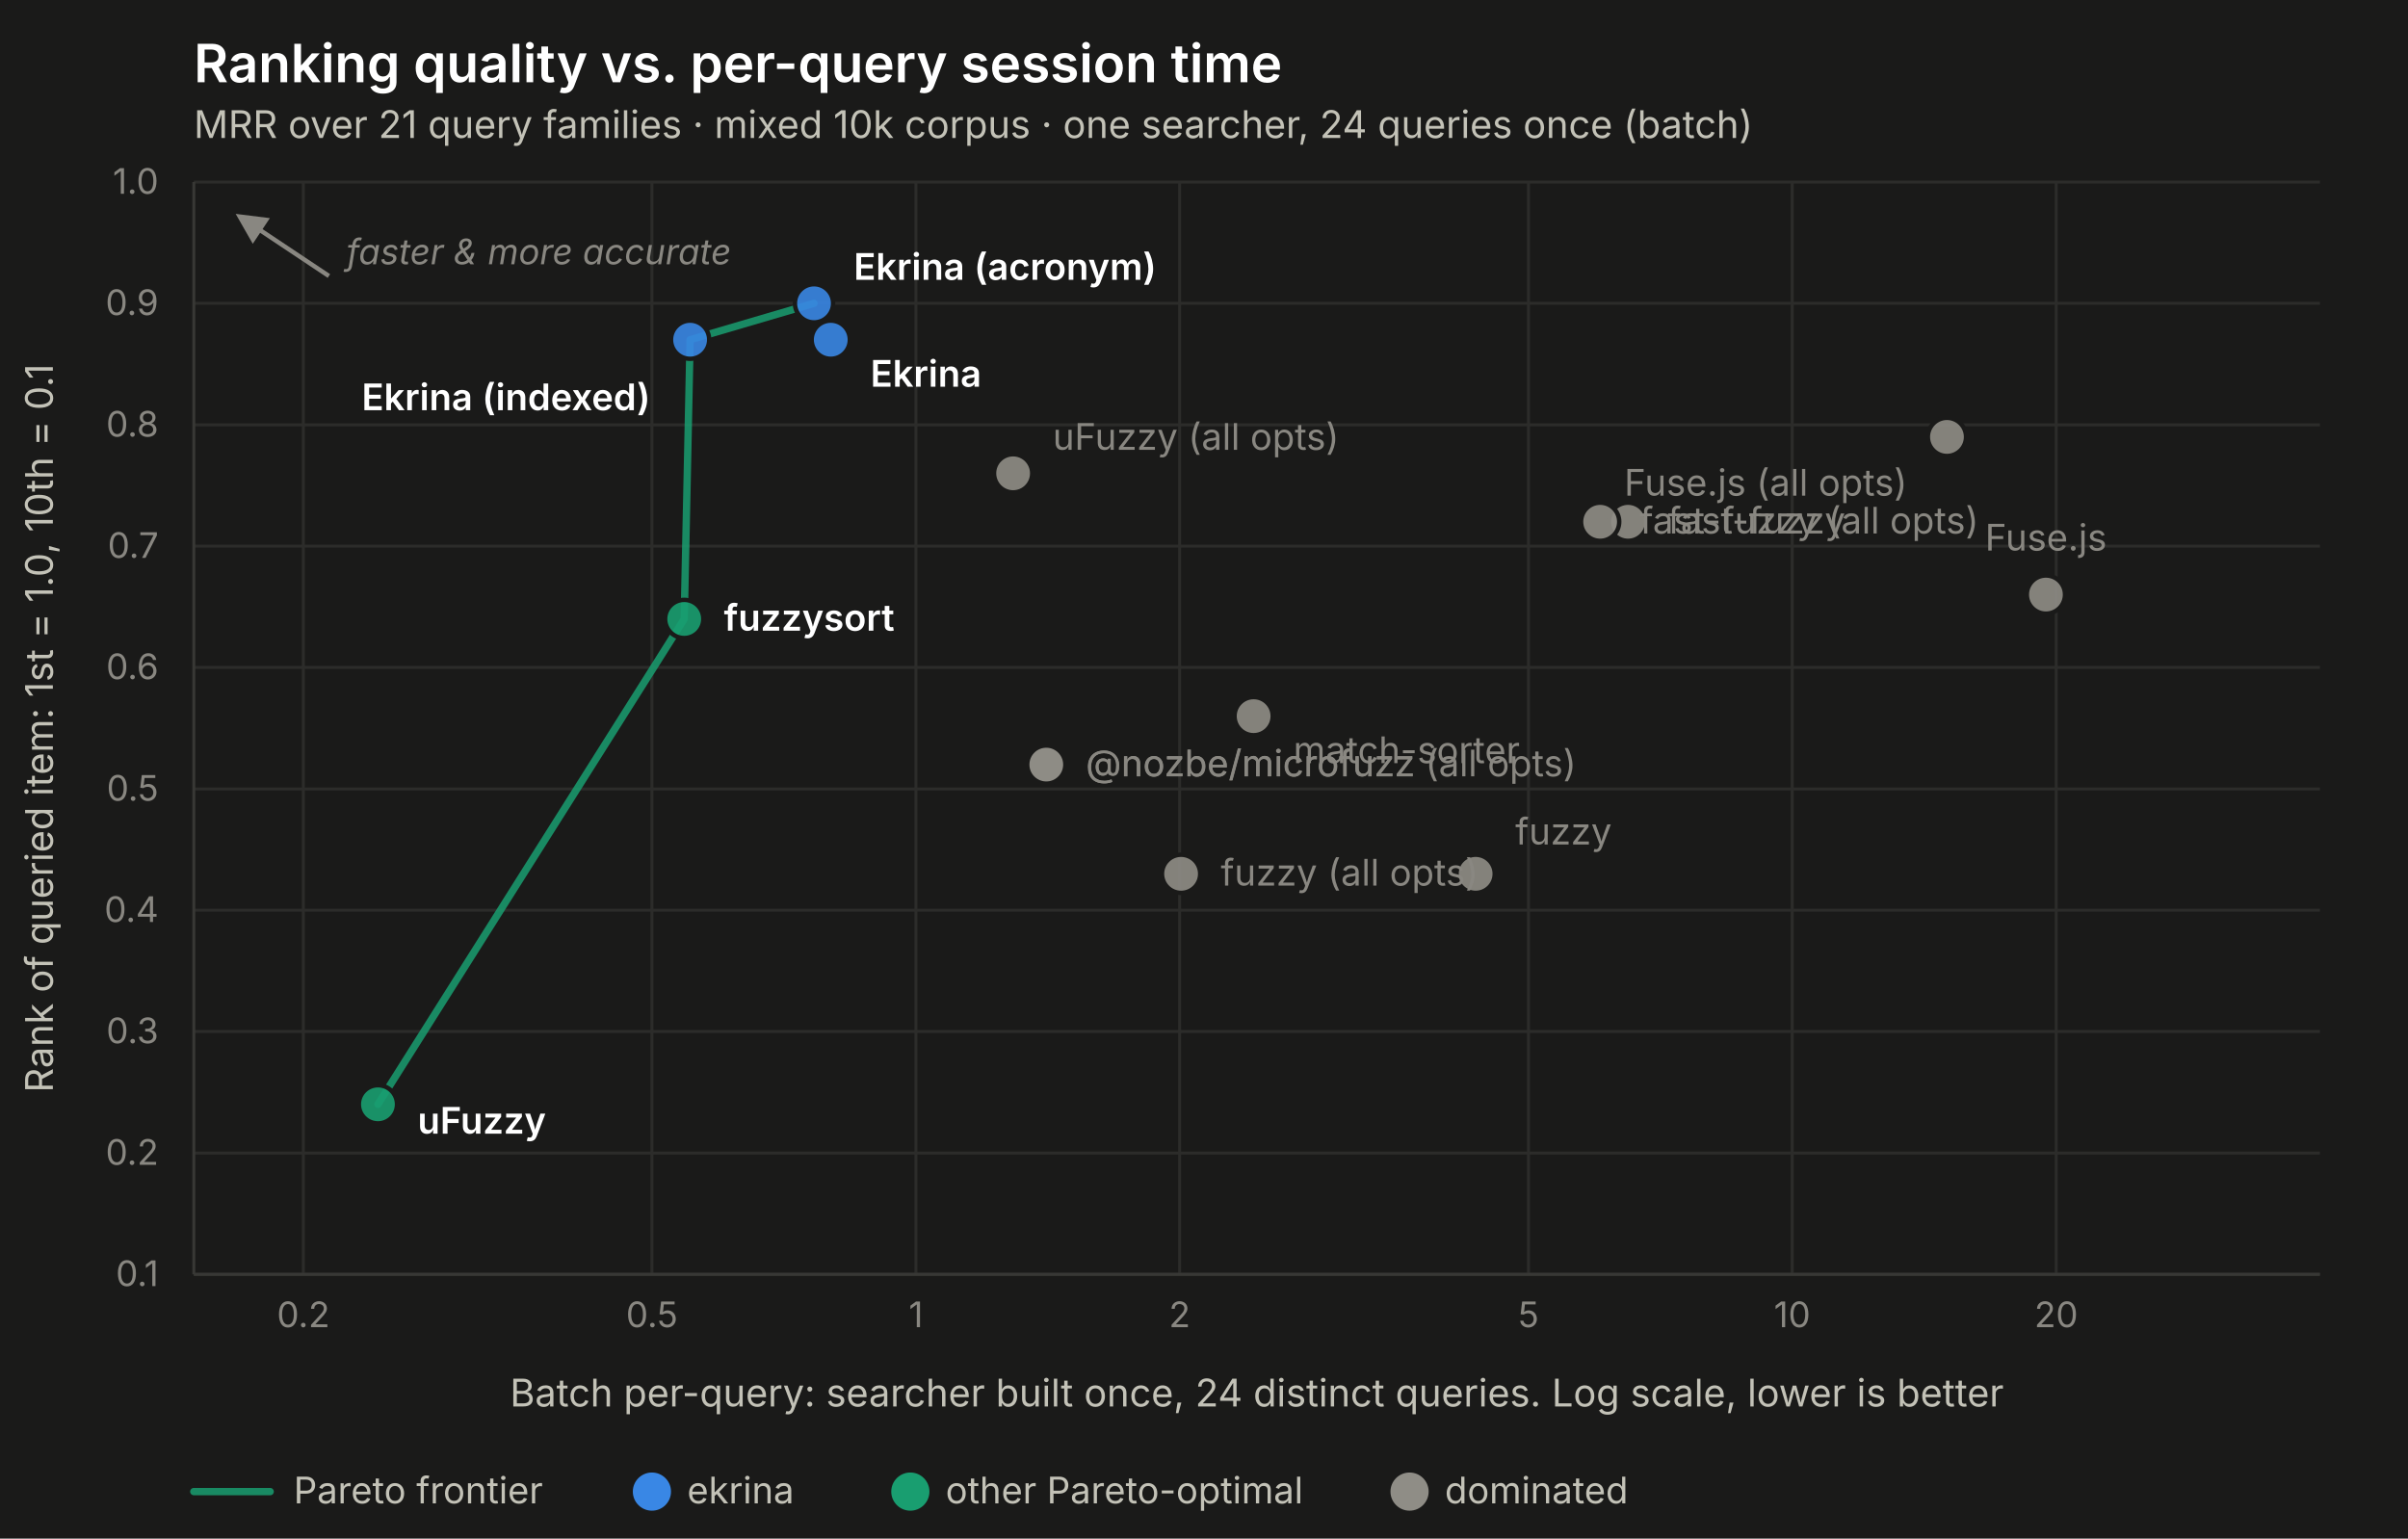
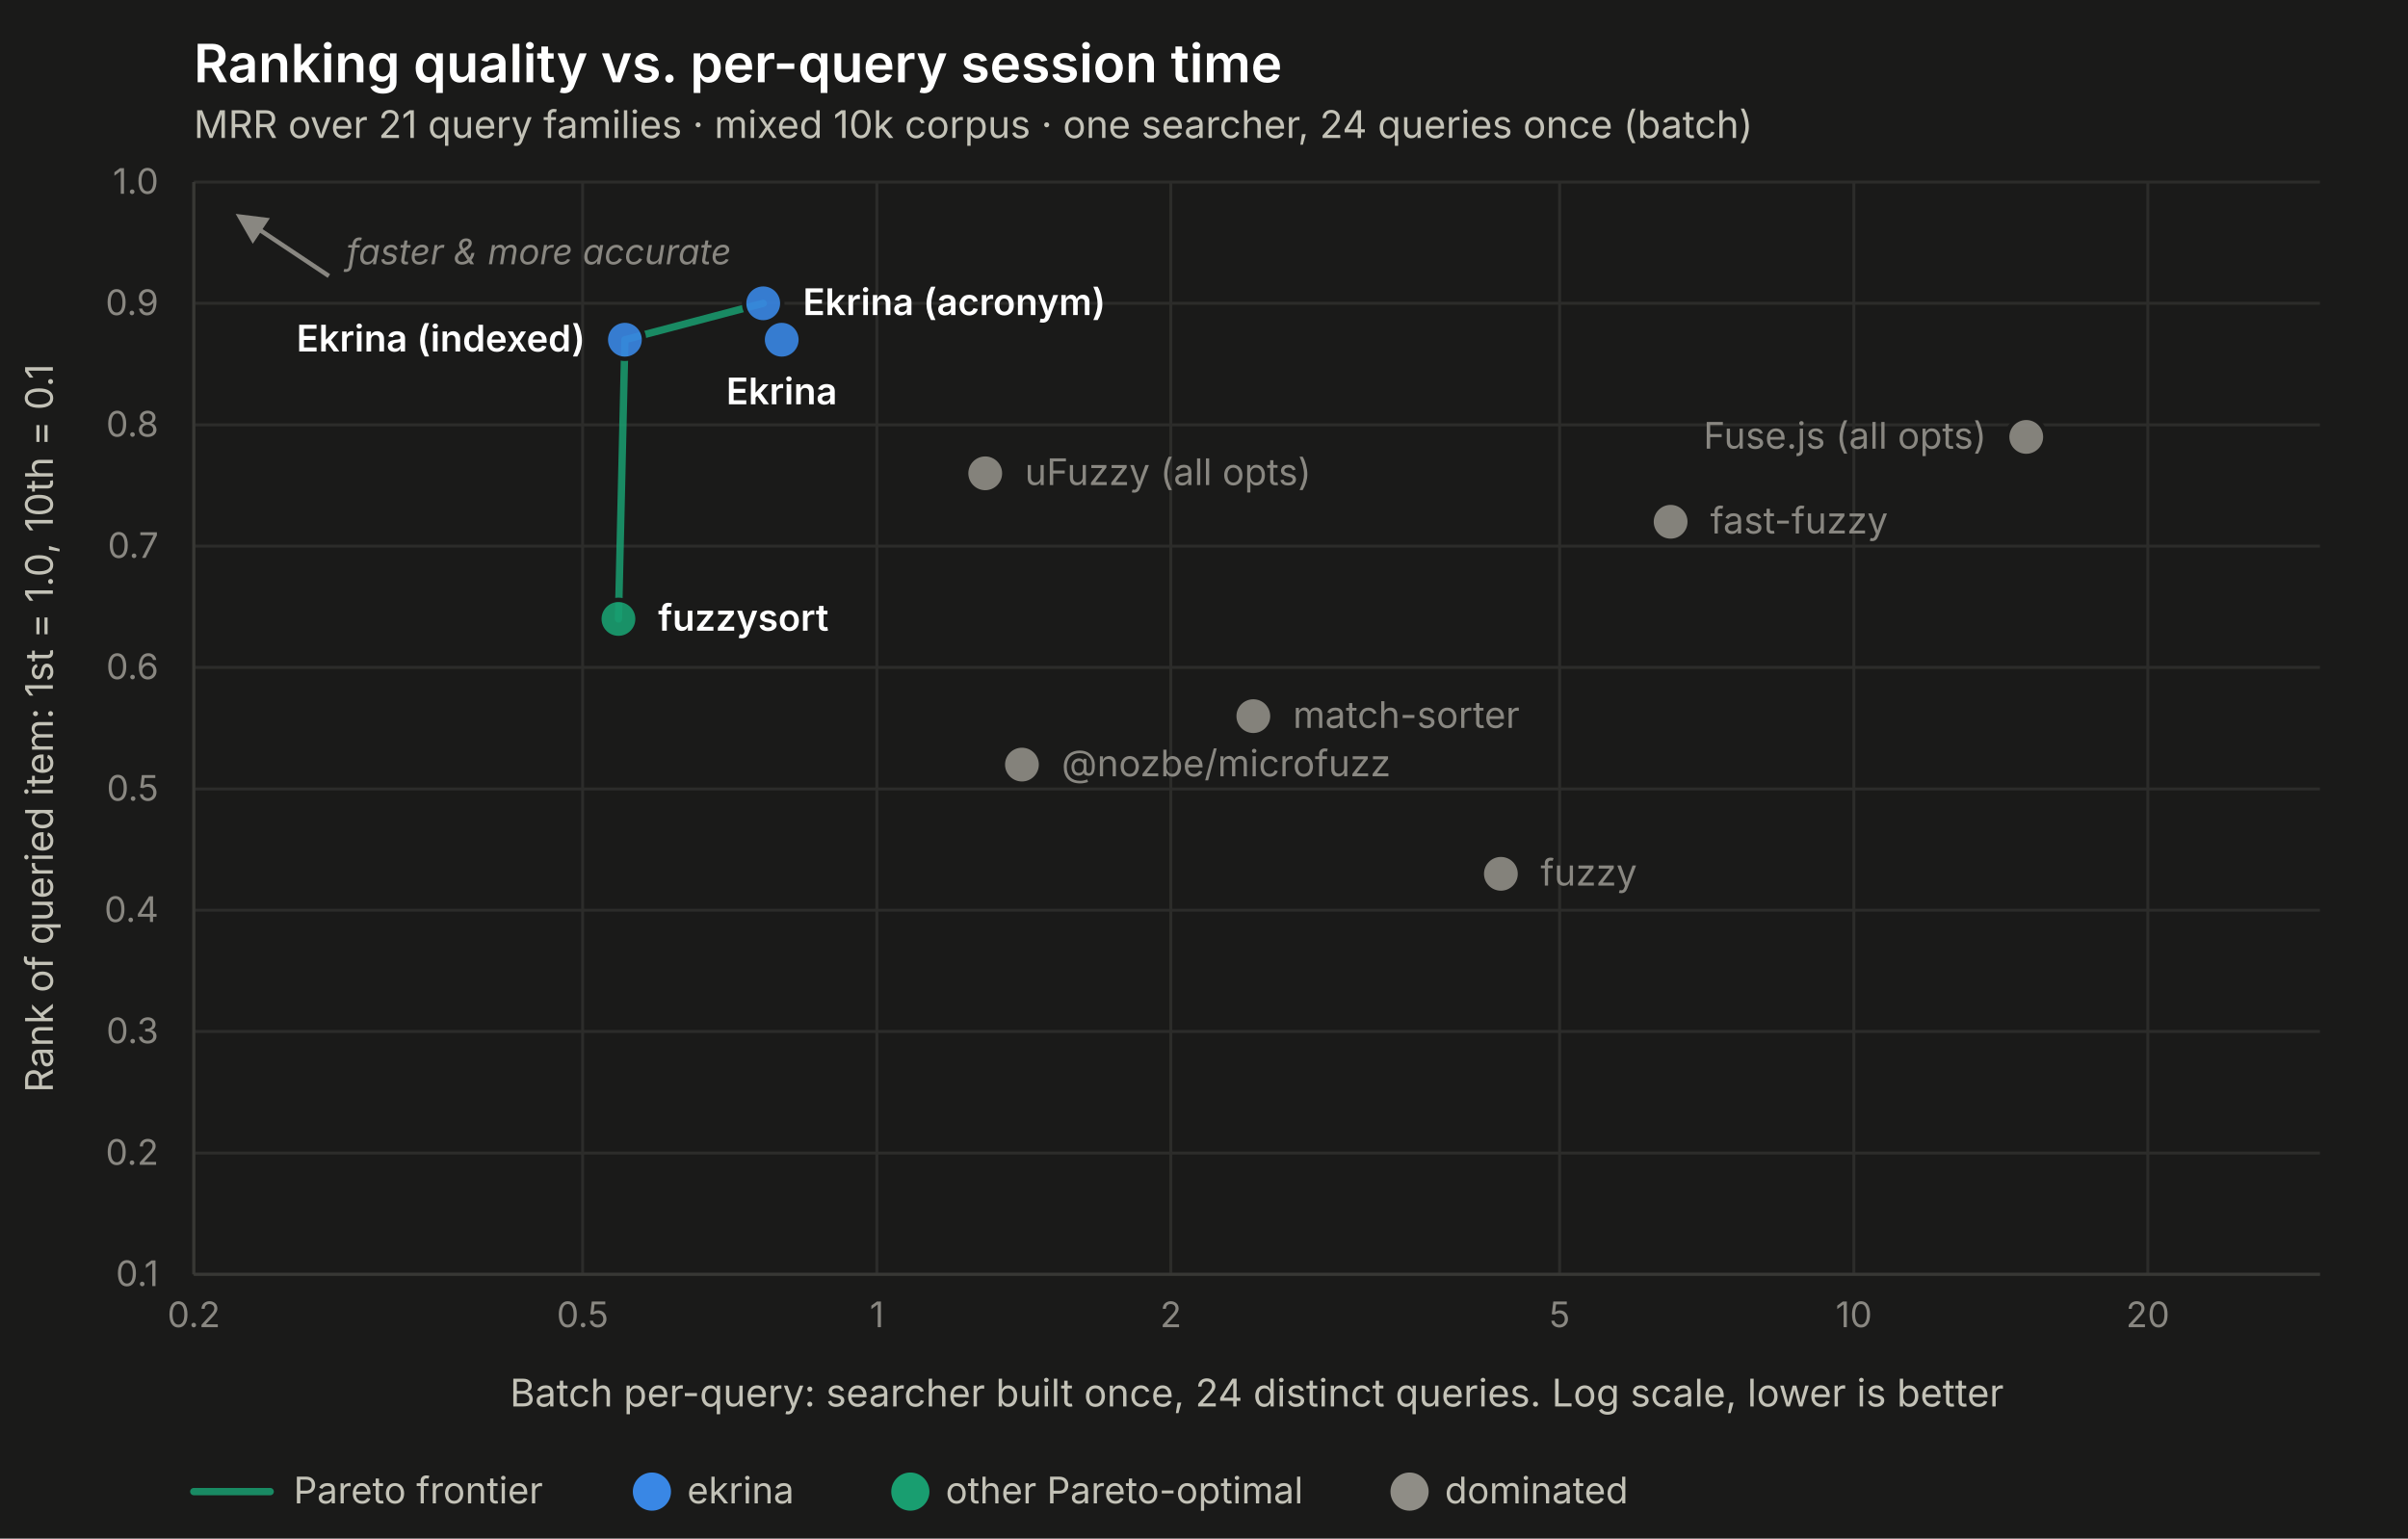
<svg xmlns="http://www.w3.org/2000/svg" viewBox="0 0 820 524" font-family="system-ui, -apple-system, 'Segoe UI', sans-serif" role="img" aria-labelledby="pareto-query-title pareto-query-desc">
  <defs>
    <marker id="arrow" viewBox="0 0 10 10" refX="8" refY="5" markerWidth="7" markerHeight="7" orient="auto-start-reverse">
      <path d="M0 0 L10 5 L0 10 z" fill="#898781" />
    </marker>
  </defs>
  <rect x="0" y="0" width="820" height="524" fill="#1a1a19" />
  <text x="66" y="28" fill="#ffffff" font-size="18" font-weight="600">Ranking quality vs. per-query session time</text>
  <text x="66" y="47" fill="#c3c2b7" font-size="13">MRR over 21 query families · mixed 10k corpus · one searcher, 24 queries once (batch)</text>
  <g>
-     <line x1="103.3" y1="62" x2="103.3" y2="434" stroke="#2c2c2a" />
-     <line x1="222" y1="62" x2="222" y2="434" stroke="#2c2c2a" />
-     <line x1="311.9" y1="62" x2="311.9" y2="434" stroke="#2c2c2a" />
-     <line x1="401.7" y1="62" x2="401.7" y2="434" stroke="#2c2c2a" />
-     <line x1="520.5" y1="62" x2="520.5" y2="434" stroke="#2c2c2a" />
-     <line x1="610.3" y1="62" x2="610.3" y2="434" stroke="#2c2c2a" />
-     <line x1="700.2" y1="62" x2="700.2" y2="434" stroke="#2c2c2a" />
+     <line x1="66" y1="62" x2="66" y2="434" stroke="#2c2c2a" />
+     <line x1="198.4" y1="62" x2="198.4" y2="434" stroke="#2c2c2a" />
+     <line x1="298.6" y1="62" x2="298.6" y2="434" stroke="#2c2c2a" />
+     <line x1="398.7" y1="62" x2="398.7" y2="434" stroke="#2c2c2a" />
+     <line x1="531.1" y1="62" x2="531.1" y2="434" stroke="#2c2c2a" />
+     <line x1="631.3" y1="62" x2="631.3" y2="434" stroke="#2c2c2a" />
+     <line x1="731.4" y1="62" x2="731.4" y2="434" stroke="#2c2c2a" />
    <line x1="66" y1="434" x2="790" y2="434" stroke="#2c2c2a" />
    <line x1="66" y1="392.7" x2="790" y2="392.7" stroke="#2c2c2a" />
    <line x1="66" y1="351.3" x2="790" y2="351.3" stroke="#2c2c2a" />
    <line x1="66" y1="310" x2="790" y2="310" stroke="#2c2c2a" />
    <line x1="66" y1="268.7" x2="790" y2="268.7" stroke="#2c2c2a" />
    <line x1="66" y1="227.3" x2="790" y2="227.3" stroke="#2c2c2a" />
    <line x1="66" y1="186" x2="790" y2="186" stroke="#2c2c2a" />
    <line x1="66" y1="144.7" x2="790" y2="144.7" stroke="#2c2c2a" />
    <line x1="66" y1="103.3" x2="790" y2="103.3" stroke="#2c2c2a" />
    <line x1="66" y1="62" x2="790" y2="62" stroke="#2c2c2a" />
  </g>
  <line x1="66" y1="434" x2="790" y2="434" stroke="#383835" />
  <line x1="66" y1="62" x2="66" y2="434" stroke="#383835" />
  <g>
-     <text x="103.3" y="452" text-anchor="middle" fill="#898781" font-size="12" font-variant-numeric="tabular-nums">0.2</text>
-     <text x="222" y="452" text-anchor="middle" fill="#898781" font-size="12" font-variant-numeric="tabular-nums">0.5</text>
-     <text x="311.9" y="452" text-anchor="middle" fill="#898781" font-size="12" font-variant-numeric="tabular-nums">1</text>
-     <text x="401.7" y="452" text-anchor="middle" fill="#898781" font-size="12" font-variant-numeric="tabular-nums">2</text>
-     <text x="520.5" y="452" text-anchor="middle" fill="#898781" font-size="12" font-variant-numeric="tabular-nums">5</text>
-     <text x="610.3" y="452" text-anchor="middle" fill="#898781" font-size="12" font-variant-numeric="tabular-nums">10</text>
-     <text x="700.2" y="452" text-anchor="middle" fill="#898781" font-size="12" font-variant-numeric="tabular-nums">20</text>
+     <text x="66" y="452" text-anchor="middle" fill="#898781" font-size="12" font-variant-numeric="tabular-nums">0.2</text>
+     <text x="198.4" y="452" text-anchor="middle" fill="#898781" font-size="12" font-variant-numeric="tabular-nums">0.5</text>
+     <text x="298.6" y="452" text-anchor="middle" fill="#898781" font-size="12" font-variant-numeric="tabular-nums">1</text>
+     <text x="398.7" y="452" text-anchor="middle" fill="#898781" font-size="12" font-variant-numeric="tabular-nums">2</text>
+     <text x="531.1" y="452" text-anchor="middle" fill="#898781" font-size="12" font-variant-numeric="tabular-nums">5</text>
+     <text x="631.3" y="452" text-anchor="middle" fill="#898781" font-size="12" font-variant-numeric="tabular-nums">10</text>
+     <text x="731.4" y="452" text-anchor="middle" fill="#898781" font-size="12" font-variant-numeric="tabular-nums">20</text>
  </g>
  <g>
    <text x="54" y="438" text-anchor="end" fill="#898781" font-size="12" font-variant-numeric="tabular-nums">0.1</text>
    <text x="54" y="396.7" text-anchor="end" fill="#898781" font-size="12" font-variant-numeric="tabular-nums">0.2</text>
    <text x="54" y="355.3" text-anchor="end" fill="#898781" font-size="12" font-variant-numeric="tabular-nums">0.3</text>
    <text x="54" y="314" text-anchor="end" fill="#898781" font-size="12" font-variant-numeric="tabular-nums">0.4</text>
    <text x="54" y="272.7" text-anchor="end" fill="#898781" font-size="12" font-variant-numeric="tabular-nums">0.5</text>
    <text x="54" y="231.3" text-anchor="end" fill="#898781" font-size="12" font-variant-numeric="tabular-nums">0.6</text>
    <text x="54" y="190" text-anchor="end" fill="#898781" font-size="12" font-variant-numeric="tabular-nums">0.7</text>
    <text x="54" y="148.7" text-anchor="end" fill="#898781" font-size="12" font-variant-numeric="tabular-nums">0.8</text>
    <text x="54" y="107.3" text-anchor="end" fill="#898781" font-size="12" font-variant-numeric="tabular-nums">0.9</text>
    <text x="54" y="66" text-anchor="end" fill="#898781" font-size="12" font-variant-numeric="tabular-nums">1.0</text>
  </g>
  <text x="428" y="479" text-anchor="middle" fill="#c3c2b7" font-size="13">Batch per-query: searcher built once, 24 distinct queries. Log scale, lower is better</text>
  <text transform="translate(18,248) rotate(-90)" text-anchor="middle" fill="#c3c2b7" font-size="13">Rank of queried item: 1st = 1.0, 10th = 0.1</text>
-   <path d="M128.7 376.1 L233 210.8 L235 115.7 L277.2 103.3" fill="none" stroke="#199e70" stroke-width="2.5" stroke-linejoin="round" stroke-linecap="round" opacity="0.85" />
+   <path d="M210.6 210.8 L212.8 115.7 L259.9 103.3" fill="none" stroke="#199e70" stroke-width="2.5" stroke-linejoin="round" stroke-linecap="round" opacity="0.85" />
  <g transform="translate(78,70)">
    <line x1="34" y1="24" x2="4" y2="4" stroke="#898781" stroke-width="1.5" marker-end="url(#arrow)" />
    <text x="40" y="20" fill="#898781" font-size="12" font-style="italic">faster &amp; more accurate</text>
  </g>
  <g>
-     <circle cx="277.2" cy="103.3" r="6.5" fill="#3987e5" fill-opacity="0.9" stroke="#1a1a19" stroke-width="1.5" />
-     <circle cx="282.9" cy="115.7" r="6.5" fill="#3987e5" fill-opacity="0.9" stroke="#1a1a19" stroke-width="1.5" />
-     <circle cx="235" cy="115.7" r="6.5" fill="#3987e5" fill-opacity="0.9" stroke="#1a1a19" stroke-width="1.5" />
-     <circle cx="663" cy="148.8" r="6.5" fill="#8f8d86" fill-opacity="0.9" stroke="#1a1a19" stroke-width="1.5" />
-     <circle cx="345" cy="161.2" r="6.5" fill="#8f8d86" fill-opacity="0.9" stroke="#1a1a19" stroke-width="1.5" />
-     <circle cx="554.4" cy="177.7" r="6.5" fill="#8f8d86" fill-opacity="0.9" stroke="#1a1a19" stroke-width="1.5" />
-     <circle cx="544.9" cy="177.7" r="6.5" fill="#8f8d86" fill-opacity="0.9" stroke="#1a1a19" stroke-width="1.5" />
-     <circle cx="696.7" cy="202.5" r="6.5" fill="#8f8d86" fill-opacity="0.9" stroke="#1a1a19" stroke-width="1.5" />
-     <circle cx="233" cy="210.8" r="6.5" fill="#199e70" fill-opacity="0.9" stroke="#1a1a19" stroke-width="1.5" />
-     <circle cx="426.9" cy="243.9" r="6.5" fill="#8f8d86" fill-opacity="0.9" stroke="#1a1a19" stroke-width="1.5" />
-     <circle cx="356.2" cy="260.4" r="6.5" fill="#8f8d86" fill-opacity="0.9" stroke="#1a1a19" stroke-width="1.5" />
-     <circle cx="356.3" cy="260.4" r="6.5" fill="#8f8d86" fill-opacity="0.9" stroke="#1a1a19" stroke-width="1.5" />
-     <circle cx="502.5" cy="297.6" r="6.5" fill="#8f8d86" fill-opacity="0.9" stroke="#1a1a19" stroke-width="1.5" />
-     <circle cx="402.2" cy="297.6" r="6.5" fill="#8f8d86" fill-opacity="0.9" stroke="#1a1a19" stroke-width="1.5" />
-     <circle cx="128.7" cy="376.1" r="6.5" fill="#199e70" fill-opacity="0.9" stroke="#1a1a19" stroke-width="1.5" />
+     <circle cx="259.9" cy="103.3" r="6.5" fill="#3987e5" fill-opacity="0.9" stroke="#1a1a19" stroke-width="1.5" />
+     <circle cx="266.2" cy="115.7" r="6.5" fill="#3987e5" fill-opacity="0.9" stroke="#1a1a19" stroke-width="1.5" />
+     <circle cx="212.8" cy="115.7" r="6.5" fill="#3987e5" fill-opacity="0.9" stroke="#1a1a19" stroke-width="1.5" />
+     <circle cx="690" cy="148.8" r="6.5" fill="#8f8d86" fill-opacity="0.9" stroke="#1a1a19" stroke-width="1.5" />
+     <circle cx="335.5" cy="161.2" r="6.5" fill="#8f8d86" fill-opacity="0.9" stroke="#1a1a19" stroke-width="1.5" />
+     <circle cx="568.9" cy="177.7" r="6.5" fill="#8f8d86" fill-opacity="0.9" stroke="#1a1a19" stroke-width="1.5" />
+     <circle cx="210.6" cy="210.8" r="6.5" fill="#199e70" fill-opacity="0.9" stroke="#1a1a19" stroke-width="1.5" />
+     <circle cx="426.8" cy="243.9" r="6.5" fill="#8f8d86" fill-opacity="0.9" stroke="#1a1a19" stroke-width="1.5" />
+     <circle cx="348" cy="260.4" r="6.5" fill="#8f8d86" fill-opacity="0.9" stroke="#1a1a19" stroke-width="1.5" />
+     <circle cx="511.1" cy="297.6" r="6.5" fill="#8f8d86" fill-opacity="0.9" stroke="#1a1a19" stroke-width="1.5" />
  </g>
  <g>
-     <text x="290.7" y="95.3" text-anchor="start" fill="#ffffff" font-size="12.5" font-weight="600">Ekrina (acronym)</text>
-     <text x="296.4" y="131.7" text-anchor="start" fill="#ffffff" font-size="12.5" font-weight="600">Ekrina</text>
-     <text x="221.5" y="139.7" text-anchor="end" fill="#ffffff" font-size="12.5" font-weight="600">Ekrina (indexed)</text>
-     <text x="358.5" y="153.2" text-anchor="start" fill="#898781" font-size="12.5">uFuzzy (all opts)</text>
-     <text x="649.5" y="168.8" text-anchor="end" fill="#898781" font-size="12.5">Fuse.js (all opts)</text>
-     <text x="567.9" y="181.7" text-anchor="start" fill="#898781" font-size="12.5">fast-fuzzy</text>
-     <text x="558.4" y="181.7" text-anchor="start" fill="#898781" font-size="12.5">fast-fuzzy (all opts)</text>
-     <text x="696.7" y="187.5" text-anchor="middle" fill="#898781" font-size="12.5">Fuse.js</text>
-     <text x="246.5" y="214.8" text-anchor="start" fill="#ffffff" font-size="12.5" font-weight="600">fuzzysort</text>
-     <text x="440.4" y="259.9" text-anchor="start" fill="#898781" font-size="12.5">match-sorter</text>
-     <text x="369.7" y="264.4" text-anchor="start" fill="#898781" font-size="12.5">@nozbe/microfuzz</text>
-     <text x="369.8" y="264.4" text-anchor="start" fill="#898781" font-size="12.5">@nozbe/microfuzz (all opts)</text>
-     <text x="516" y="287.6" text-anchor="start" fill="#898781" font-size="12.5">fuzzy</text>
-     <text x="415.7" y="301.6" text-anchor="start" fill="#898781" font-size="12.5">fuzzy (all opts)</text>
-     <text x="142.2" y="386.1" text-anchor="start" fill="#ffffff" font-size="12.5" font-weight="600">uFuzzy</text>
+     <text x="273.4" y="107.3" text-anchor="start" fill="#ffffff" font-size="12.5" font-weight="600">Ekrina (acronym)</text>
+     <text x="266.2" y="137.7" text-anchor="middle" fill="#ffffff" font-size="12.5" font-weight="600">Ekrina</text>
+     <text x="199.3" y="119.7" text-anchor="end" fill="#ffffff" font-size="12.5" font-weight="600">Ekrina (indexed)</text>
+     <text x="224.1" y="214.8" text-anchor="start" fill="#ffffff" font-size="12.5" font-weight="600">fuzzysort</text>
+     <text x="676.5" y="152.8" text-anchor="end" fill="#898781" font-size="12.5">Fuse.js (all opts)</text>
+     <text x="349" y="165.2" text-anchor="start" fill="#898781" font-size="12.5">uFuzzy (all opts)</text>
+     <text x="582.4" y="181.7" text-anchor="start" fill="#898781" font-size="12.5">fast-fuzzy</text>
+     <text x="440.3" y="247.9" text-anchor="start" fill="#898781" font-size="12.5">match-sorter</text>
+     <text x="361.5" y="264.4" text-anchor="start" fill="#898781" font-size="12.5">@nozbe/microfuzz</text>
+     <text x="524.6" y="301.6" text-anchor="start" fill="#898781" font-size="12.5">fuzzy</text>
  </g>
  <g>
    <line x1="66" y1="508" x2="92" y2="508" stroke="#199e70" stroke-width="2.5" stroke-linecap="round" opacity="0.85" />
    <text x="100" y="512" fill="#c3c2b7" font-size="12.5">Pareto frontier</text>
    <circle cx="222" cy="508" r="6.5" fill="#3987e5" />
    <text x="234" y="512" fill="#c3c2b7" font-size="12.5">ekrina</text>
    <circle cx="310" cy="508" r="6.5" fill="#199e70" />
    <text x="322" y="512" fill="#c3c2b7" font-size="12.5">other Pareto-optimal</text>
    <circle cx="480" cy="508" r="6.5" fill="#8f8d86" />
    <text x="492" y="512" fill="#c3c2b7" font-size="12.5">dominated</text>
  </g>
</svg>
